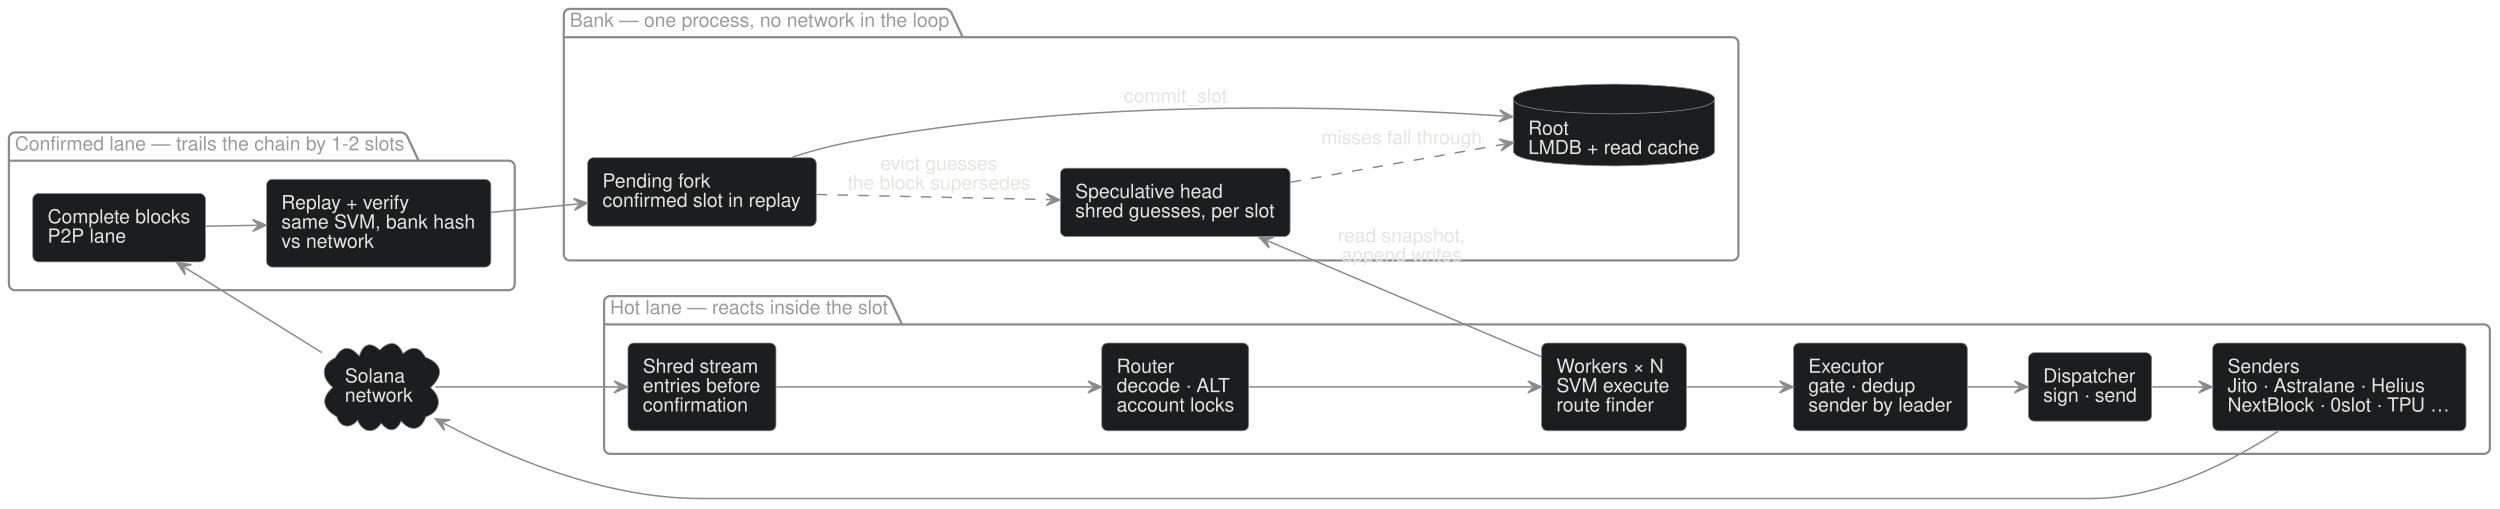
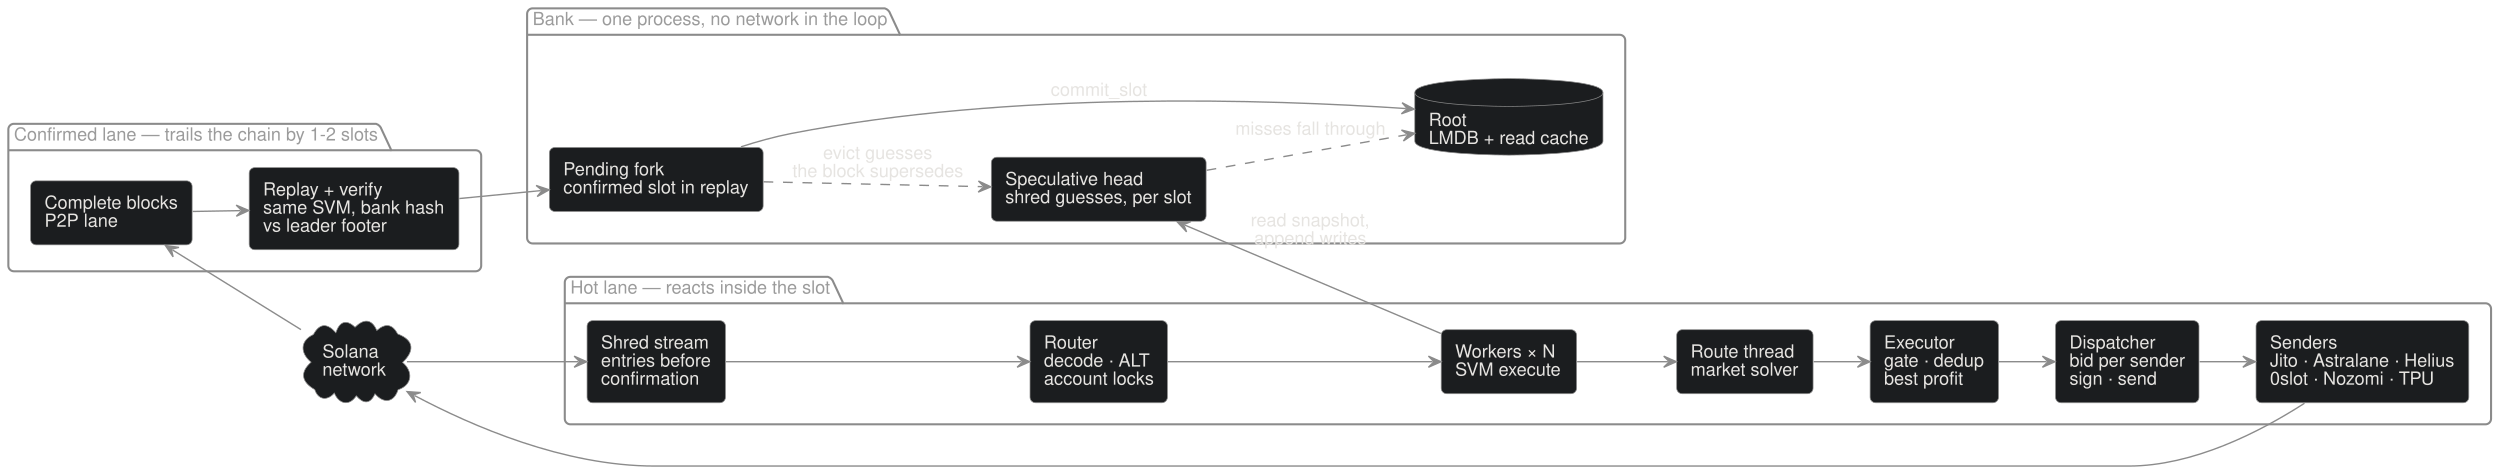
- <svg xmlns="http://www.w3.org/2000/svg" contentStyleType="text/css" data-diagram-type="DESCRIPTION" height="342px" preserveAspectRatio="none" style="width:1680px;height:342px;" version="1.1" viewBox="0 0 1680 342" width="1680px" zoomAndPan="magnify">
+ <svg xmlns="http://www.w3.org/2000/svg" contentStyleType="text/css" data-diagram-type="DESCRIPTION" height="342px" preserveAspectRatio="none" style="width:1797px;height:342px;" version="1.1" viewBox="0 0 1797 342" width="1797px" zoomAndPan="magnify">
  <defs />
  <g>
    <g class="cluster" data-qualified-name="Hot lane . reacts inside the slot" data-source-line="42" id="ent0003">
-       <path d="M409.97,199 L595.118,199 A6,6 0 0 1 599.118,203 L606.118,218 L1669.19,218 A4,4 0 0 1 1673.19,222 L1673.19,301 A4,4 0 0 1 1669.19,305 L409.97,305 A4,4 0 0 1 405.97,301 L405.97,203 A4,4 0 0 1 409.97,199" fill="none" style="stroke:#8B8B8B;stroke-width:1.5;" />
+       <path d="M409.97,199 L595.118,199 A6,6 0 0 1 599.118,203 L606.118,218 L1786.57,218 A4,4 0 0 1 1790.57,222 L1790.57,301 A4,4 0 0 1 1786.57,305 L409.97,305 A4,4 0 0 1 405.97,301 L405.97,203 A4,4 0 0 1 409.97,199" fill="none" style="stroke:#8B8B8B;stroke-width:1.5;" />
      <line style="stroke:#8B8B8B;stroke-width:1.5;" x1="405.97" x2="606.118" y1="218" y2="218" />
      <text fill="#9B9B9B" font-family="Helvetica" font-size="13" lengthAdjust="spacing" textLength="187.148" x="409.97" y="211.01">Hot lane — reacts inside the slot</text>
    </g>
-     <g class="cluster" data-qualified-name="Bank . one process. no network in the loop" data-source-line="51" id="ent0010">
+     <g class="cluster" data-qualified-name="Bank . one process. no network in the loop" data-source-line="52" id="ent0011">
      <path d="M382.88,6 L635.973,6 A6,6 0 0 1 639.973,10 L646.973,25 L1164.21,25 A4,4 0 0 1 1168.21,29 L1168.21,171 A4,4 0 0 1 1164.21,175 L382.88,175 A4,4 0 0 1 378.88,171 L378.88,10 A4,4 0 0 1 382.88,6" fill="none" style="stroke:#8B8B8B;stroke-width:1.5;" />
      <line style="stroke:#8B8B8B;stroke-width:1.5;" x1="378.88" x2="646.973" y1="25" y2="25" />
      <text fill="#9B9B9B" font-family="Helvetica" font-size="13" lengthAdjust="spacing" textLength="255.093" x="382.88" y="18.01">Bank — one process, no network in the loop</text>
    </g>
-     <g class="cluster" data-qualified-name="Confirmed lane . trails the chain by 1-2 slots" data-source-line="57" id="ent0014">
+     <g class="cluster" data-qualified-name="Confirmed lane . trails the chain by 1-2 slots" data-source-line="58" id="ent0015">
      <path d="M10,89 L270.285,89 A6,6 0 0 1 274.285,93 L281.285,108 L341.88,108 A4,4 0 0 1 345.88,112 L345.88,191 A4,4 0 0 1 341.88,195 L10,195 A4,4 0 0 1 6,191 L6,93 A4,4 0 0 1 10,89" fill="none" style="stroke:#8B8B8B;stroke-width:1.5;" />
      <line style="stroke:#8B8B8B;stroke-width:1.5;" x1="6" x2="281.285" y1="108" y2="108" />
      <text fill="#9B9B9B" font-family="Helvetica" font-size="13" lengthAdjust="spacing" textLength="262.285" x="10" y="101.01">Confirmed lane — trails the chain by 1-2 slots</text>
    </g>
    <g class="entity" data-qualified-name="Hot lane . reacts inside the slot.shreds" data-source-line="43" id="ent0004">
      <rect fill="#1B1D1F" height="59" rx="4" ry="4" style="stroke:#8B8B8B;stroke-width:0.5;" width="99.492" x="421.97" y="230.5" />
      <text fill="#E6E4E1" font-family="Helvetica" font-size="13" lengthAdjust="spacing" textLength="78.032" x="431.97" y="250.51">Shred stream</text>
      <text fill="#E6E4E1" font-family="Helvetica" font-size="13" lengthAdjust="spacing" textLength="79.492" x="431.97" y="263.51">entries before</text>
      <text fill="#E6E4E1" font-family="Helvetica" font-size="13" lengthAdjust="spacing" textLength="70.808" x="431.97" y="276.51">confirmation</text>
    </g>
    <g class="entity" data-qualified-name="Hot lane . reacts inside the slot.router" data-source-line="44" id="ent0005">
      <rect fill="#1B1D1F" height="59" rx="4" ry="4" style="stroke:#8B8B8B;stroke-width:0.5;" width="98.762" x="740.37" y="230.5" />
      <text fill="#E6E4E1" font-family="Helvetica" font-size="13" lengthAdjust="spacing" textLength="39.019" x="750.37" y="250.51">Router</text>
      <text fill="#E6E4E1" font-family="Helvetica" font-size="13" lengthAdjust="spacing" textLength="77.327" x="750.37" y="263.51">decode · ALT</text>
      <text fill="#E6E4E1" font-family="Helvetica" font-size="13" lengthAdjust="spacing" textLength="78.762" x="750.37" y="276.51">account locks</text>
    </g>
    <g class="entity" data-qualified-name="Hot lane . reacts inside the slot.workers" data-source-line="45" id="ent0006">
-       <rect fill="#1B1D1F" height="59" rx="4" ry="4" style="stroke:#8B8B8B;stroke-width:0.5;" width="97.314" x="1035.93" y="230.5" />
-       <text fill="#E6E4E1" font-family="Helvetica" font-size="13" lengthAdjust="spacing" textLength="72.592" x="1045.93" y="250.51">Workers × N</text>
-       <text fill="#E6E4E1" font-family="Helvetica" font-size="13" lengthAdjust="spacing" textLength="77.314" x="1045.93" y="263.51">SVM execute</text>
-       <text fill="#E6E4E1" font-family="Helvetica" font-size="13" lengthAdjust="spacing" textLength="65.762" x="1045.93" y="276.51">route finder</text>
+       <rect fill="#1B1D1F" height="46" rx="4" ry="4" style="stroke:#8B8B8B;stroke-width:0.5;" width="97.314" x="1035.93" y="237" />
+       <text fill="#E6E4E1" font-family="Helvetica" font-size="13" lengthAdjust="spacing" textLength="72.592" x="1045.93" y="257.01">Workers × N</text>
+       <text fill="#E6E4E1" font-family="Helvetica" font-size="13" lengthAdjust="spacing" textLength="77.314" x="1045.93" y="270.01">SVM execute</text>
    </g>
-     <g class="entity" data-qualified-name="Hot lane . reacts inside the slot.exec" data-source-line="46" id="ent0007">
-       <rect fill="#1B1D1F" height="59" rx="4" ry="4" style="stroke:#8B8B8B;stroke-width:0.5;" width="116.84" x="1205.21" y="230.5" />
-       <text fill="#E6E4E1" font-family="Helvetica" font-size="13" lengthAdjust="spacing" textLength="51.302" x="1215.21" y="250.51">Executor</text>
-       <text fill="#E6E4E1" font-family="Helvetica" font-size="13" lengthAdjust="spacing" textLength="72.287" x="1215.21" y="263.51">gate · dedup</text>
-       <text fill="#E6E4E1" font-family="Helvetica" font-size="13" lengthAdjust="spacing" textLength="96.84" x="1215.21" y="276.51">sender by leader</text>
+     <g class="entity" data-qualified-name="Hot lane . reacts inside the slot.routes" data-source-line="46" id="ent0007">
+       <rect fill="#1B1D1F" height="46" rx="4" ry="4" style="stroke:#8B8B8B;stroke-width:0.5;" width="98.019" x="1205.21" y="237" />
+       <text fill="#E6E4E1" font-family="Helvetica" font-size="13" lengthAdjust="spacing" textLength="75.163" x="1215.21" y="257.01">Route thread</text>
+       <text fill="#E6E4E1" font-family="Helvetica" font-size="13" lengthAdjust="spacing" textLength="78.019" x="1215.21" y="270.01">market solver</text>
    </g>
-     <g class="entity" data-qualified-name="Hot lane . reacts inside the slot.disp" data-source-line="47" id="ent0008">
-       <rect fill="#1B1D1F" height="46" rx="4" ry="4" style="stroke:#8B8B8B;stroke-width:0.5;" width="82.874" x="1363.05" y="237" />
-       <text fill="#E6E4E1" font-family="Helvetica" font-size="13" lengthAdjust="spacing" textLength="62.137" x="1373.05" y="257.01">Dispatcher</text>
-       <text fill="#E6E4E1" font-family="Helvetica" font-size="13" lengthAdjust="spacing" textLength="62.873" x="1373.05" y="270.01">sign · send</text>
+     <g class="entity" data-qualified-name="Hot lane . reacts inside the slot.exec" data-source-line="47" id="ent0008">
+       <rect fill="#1B1D1F" height="59" rx="4" ry="4" style="stroke:#8B8B8B;stroke-width:0.5;" width="92.287" x="1344.23" y="230.5" />
+       <text fill="#E6E4E1" font-family="Helvetica" font-size="13" lengthAdjust="spacing" textLength="51.302" x="1354.23" y="250.51">Executor</text>
+       <text fill="#E6E4E1" font-family="Helvetica" font-size="13" lengthAdjust="spacing" textLength="72.287" x="1354.23" y="263.51">gate · dedup</text>
+       <text fill="#E6E4E1" font-family="Helvetica" font-size="13" lengthAdjust="spacing" textLength="57.084" x="1354.23" y="276.51">best profit</text>
    </g>
-     <g class="entity" data-qualified-name="Hot lane . reacts inside the slot.senders" data-source-line="48" id="ent0009">
-       <rect fill="#1B1D1F" height="59" rx="4" ry="4" style="stroke:#8B8B8B;stroke-width:0.5;" width="170.262" x="1486.93" y="230.5" />
-       <text fill="#E6E4E1" font-family="Helvetica" font-size="13" lengthAdjust="spacing" textLength="48.42" x="1496.93" y="250.51">Senders</text>
-       <text fill="#E6E4E1" font-family="Helvetica" font-size="13" lengthAdjust="spacing" textLength="132.945" x="1496.93" y="263.51">Jito · Astralane · Helius</text>
-       <text fill="#E6E4E1" font-family="Helvetica" font-size="13" lengthAdjust="spacing" textLength="150.262" x="1496.93" y="276.51">NextBlock · 0slot · TPU …</text>
+     <g class="entity" data-qualified-name="Hot lane . reacts inside the slot.disp" data-source-line="48" id="ent0009">
+       <rect fill="#1B1D1F" height="59" rx="4" ry="4" style="stroke:#8B8B8B;stroke-width:0.5;" width="103.11" x="1477.52" y="230.5" />
+       <text fill="#E6E4E1" font-family="Helvetica" font-size="13" lengthAdjust="spacing" textLength="62.137" x="1487.52" y="250.51">Dispatcher</text>
+       <text fill="#E6E4E1" font-family="Helvetica" font-size="13" lengthAdjust="spacing" textLength="83.11" x="1487.52" y="263.51">bid per sender</text>
+       <text fill="#E6E4E1" font-family="Helvetica" font-size="13" lengthAdjust="spacing" textLength="62.873" x="1487.52" y="276.51">sign · send</text>
    </g>
-     <g class="entity" data-qualified-name="Bank . one process. no network in the loop.spec" data-source-line="52" id="ent0011">
+     <g class="entity" data-qualified-name="Hot lane . reacts inside the slot.senders" data-source-line="49" id="ent0010">
+       <rect fill="#1B1D1F" height="59" rx="4" ry="4" style="stroke:#8B8B8B;stroke-width:0.5;" width="152.945" x="1621.63" y="230.5" />
+       <text fill="#E6E4E1" font-family="Helvetica" font-size="13" lengthAdjust="spacing" textLength="48.42" x="1631.63" y="250.51">Senders</text>
+       <text fill="#E6E4E1" font-family="Helvetica" font-size="13" lengthAdjust="spacing" textLength="132.945" x="1631.63" y="263.51">Jito · Astralane · Helius</text>
+       <text fill="#E6E4E1" font-family="Helvetica" font-size="13" lengthAdjust="spacing" textLength="119.196" x="1631.63" y="276.51">0slot · Nozomi · TPU</text>
+     </g>
+     <g class="entity" data-qualified-name="Bank . one process. no network in the loop.spec" data-source-line="53" id="ent0012">
      <rect fill="#1B1D1F" height="46" rx="4" ry="4" style="stroke:#8B8B8B;stroke-width:0.5;" width="154.405" x="712.55" y="113" />
      <text fill="#E6E4E1" font-family="Helvetica" font-size="13" lengthAdjust="spacing" textLength="99.741" x="722.55" y="133.01">Speculative head</text>
      <text fill="#E6E4E1" font-family="Helvetica" font-size="13" lengthAdjust="spacing" textLength="134.405" x="722.55" y="146.01">shred guesses, per slot</text>
    </g>
-     <g class="entity" data-qualified-name="Bank . one process. no network in the loop.pending" data-source-line="53" id="ent0012">
+     <g class="entity" data-qualified-name="Bank . one process. no network in the loop.pending" data-source-line="54" id="ent0013">
      <rect fill="#1B1D1F" height="46" rx="4" ry="4" style="stroke:#8B8B8B;stroke-width:0.5;" width="153.669" x="394.88" y="106" />
      <text fill="#E6E4E1" font-family="Helvetica" font-size="13" lengthAdjust="spacing" textLength="72.992" x="404.88" y="126.01">Pending fork</text>
      <text fill="#E6E4E1" font-family="Helvetica" font-size="13" lengthAdjust="spacing" textLength="133.669" x="404.88" y="139.01">confirmed slot in replay</text>
    </g>
-     <g class="entity" data-qualified-name="Bank . one process. no network in the loop.root" data-source-line="54" id="ent0013">
+     <g class="entity" data-qualified-name="Bank . one process. no network in the loop.root" data-source-line="55" id="ent0014">
      <path d="M1016.96,66.5 C1016.96,56.5 1084.587,56.5 1084.587,56.5 C1084.587,56.5 1152.214,56.5 1152.214,66.5 L1152.214,101.5 C1152.214,111.5 1084.587,111.5 1084.587,111.5 C1084.587,111.5 1016.96,111.5 1016.96,101.5 L1016.96,66.5" fill="#1B1D1F" style="stroke:#8B8B8B;stroke-width:0.5;" />
      <path d="M1016.96,66.5 C1016.96,76.5 1084.587,76.5 1084.587,76.5 C1084.587,76.5 1152.214,76.5 1152.214,66.5" fill="none" style="stroke:#8B8B8B;stroke-width:0.5;" />
      <text fill="#E6E4E1" font-family="Helvetica" font-size="13" lengthAdjust="spacing" textLength="27.46" x="1026.96" y="90.51">Root</text>
      <text fill="#E6E4E1" font-family="Helvetica" font-size="13" lengthAdjust="spacing" textLength="115.254" x="1026.96" y="103.51">LMDB + read cache</text>
    </g>
-     <g class="entity" data-qualified-name="Confirmed lane . trails the chain by 1-2 slots.blocks" data-source-line="58" id="ent0015">
+     <g class="entity" data-qualified-name="Confirmed lane . trails the chain by 1-2 slots.blocks" data-source-line="59" id="ent0016">
      <rect fill="#1B1D1F" height="46" rx="4" ry="4" style="stroke:#8B8B8B;stroke-width:0.5;" width="116.097" x="22" y="130" />
      <text fill="#E6E4E1" font-family="Helvetica" font-size="13" lengthAdjust="spacing" textLength="96.097" x="32" y="150.01">Complete blocks</text>
      <text fill="#E6E4E1" font-family="Helvetica" font-size="13" lengthAdjust="spacing" textLength="52.762" x="32" y="163.01">P2P lane</text>
    </g>
-     <g class="entity" data-qualified-name="Confirmed lane . trails the chain by 1-2 slots.replay" data-source-line="59" id="ent0016">
+     <g class="entity" data-qualified-name="Confirmed lane . trails the chain by 1-2 slots.replay" data-source-line="60" id="ent0017">
      <rect fill="#1B1D1F" height="59" rx="4" ry="4" style="stroke:#8B8B8B;stroke-width:0.5;" width="150.787" x="179.1" y="120.5" />
      <text fill="#E6E4E1" font-family="Helvetica" font-size="13" lengthAdjust="spacing" textLength="86.341" x="189.1" y="140.51">Replay + verify</text>
      <text fill="#E6E4E1" font-family="Helvetica" font-size="13" lengthAdjust="spacing" textLength="130.787" x="189.1" y="153.51">same SVM, bank hash</text>
-       <text fill="#E6E4E1" font-family="Helvetica" font-size="13" lengthAdjust="spacing" textLength="62.131" x="189.1" y="166.51">vs network</text>
+       <text fill="#E6E4E1" font-family="Helvetica" font-size="13" lengthAdjust="spacing" textLength="89.603" x="189.1" y="166.51">vs leader footer</text>
    </g>
    <g class="entity" data-qualified-name="net" data-source-line="40" id="ent0002">
      <path d="M225.256,240.465 C229.94,231.893 235.46,232.428 241.397,239.141 C243.967,231.466 248.664,229.009 255.198,235.195 C261.176,229.263 267.086,228.727 270.844,237.549 C276.97,232.249 281.882,232.72 285.898,240.061 C297.934,244.62 297.933,252.456 289.367,260.51 C297.073,266.885 296.509,276.757 286.145,280.17 C282.974,289.722 275.581,290.11 269.53,283.05 C266.071,290.885 261.02,290.251 256.103,284.49 C250.993,292.363 243.467,290.31 240.322,282.511 C235.392,288.225 228.823,287.693 226.238,280.04 C217.044,274.716 215.116,267.982 223.621,260.311 C216.004,254.144 215.214,245.177 225.256,240.465" fill="#1B1D1F" style="stroke:#8B8B8B;stroke-width:0.5;" />
      <text fill="#E6E4E1" font-family="Helvetica" font-size="13" lengthAdjust="spacing" textLength="40.479" x="231.73" y="257.01">Solana</text>
      <text fill="#E6E4E1" font-family="Helvetica" font-size="13" lengthAdjust="spacing" textLength="45.519" x="231.73" y="270.01">network</text>
    </g>
-     <g class="link" data-entity-1="ent0002" data-entity-2="ent0004" data-link-type="dependency" data-source-line="62" id="lnk17">
+     <g class="link" data-entity-1="ent0002" data-entity-2="ent0004" data-link-type="dependency" data-source-line="63" id="lnk18">
      <path d="M292.49,260 C328.19,260 376.44,260 415.71,260" fill="none" id="net-to-shreds" style="stroke:#8B8B8B;stroke-width:1;" />
      <polygon fill="#8B8B8B" points="421.71,260,412.71,256,416.71,260,412.71,264,421.71,260" style="stroke:#8B8B8B;stroke-width:1;" />
    </g>
-     <g class="link" data-entity-1="ent0004" data-entity-2="ent0005" data-link-type="dependency" data-source-line="63" id="lnk18">
+     <g class="link" data-entity-1="ent0004" data-entity-2="ent0005" data-link-type="dependency" data-source-line="64" id="lnk19">
      <path d="M521.75,260 C581.22,260 674.84,260 734.13,260" fill="none" id="shreds-to-router" style="stroke:#8B8B8B;stroke-width:1;" />
      <polygon fill="#8B8B8B" points="740.13,260,731.13,256,735.13,260,731.13,264,740.13,260" style="stroke:#8B8B8B;stroke-width:1;" />
    </g>
-     <g class="link" data-entity-1="ent0005" data-entity-2="ent0006" data-link-type="dependency" data-source-line="64" id="lnk19">
+     <g class="link" data-entity-1="ent0005" data-entity-2="ent0006" data-link-type="dependency" data-source-line="65" id="lnk20">
      <path d="M839.44,260 C893.92,260 975.63,260 1029.76,260" fill="none" id="router-to-workers" style="stroke:#8B8B8B;stroke-width:1;" />
      <polygon fill="#8B8B8B" points="1035.76,260,1026.76,256,1030.76,260,1026.76,264,1035.76,260" style="stroke:#8B8B8B;stroke-width:1;" />
    </g>
-     <g class="link" data-entity-1="ent0006" data-entity-2="ent0007" data-link-type="dependency" data-source-line="65" id="lnk20">
-       <path d="M1133.5,260 C1155.52,260 1175.81,260 1198.91,260" fill="none" id="workers-to-exec" style="stroke:#8B8B8B;stroke-width:1;" />
-       <polygon fill="#8B8B8B" points="1204.91,260,1195.91,256,1199.91,260,1195.91,264,1204.91,260" style="stroke:#8B8B8B;stroke-width:1;" />
+     <g class="link" data-entity-1="ent0006" data-entity-2="ent0007" data-link-type="dependency" data-source-line="66" id="lnk21">
+       <path d="M1133.62,260 C1155.97,260 1176.5,260 1198.89,260" fill="none" id="workers-to-routes" style="stroke:#8B8B8B;stroke-width:1;" />
+       <polygon fill="#8B8B8B" points="1204.89,260,1195.89,256,1199.89,260,1195.89,264,1204.89,260" style="stroke:#8B8B8B;stroke-width:1;" />
    </g>
-     <g class="link" data-entity-1="ent0007" data-entity-2="ent0008" data-link-type="dependency" data-source-line="66" id="lnk21">
-       <path d="M1322.31,260 C1335.88,260 1344.05,260 1356.69,260" fill="none" id="exec-to-disp" style="stroke:#8B8B8B;stroke-width:1;" />
-       <polygon fill="#8B8B8B" points="1362.69,260,1353.69,256,1357.69,260,1353.69,264,1362.69,260" style="stroke:#8B8B8B;stroke-width:1;" />
+     <g class="link" data-entity-1="ent0007" data-entity-2="ent0008" data-link-type="dependency" data-source-line="67" id="lnk22">
+       <path d="M1303.65,260 C1316.86,260 1325.12,260 1338.14,260" fill="none" id="routes-to-exec" style="stroke:#8B8B8B;stroke-width:1;" />
+       <polygon fill="#8B8B8B" points="1344.14,260,1335.14,256,1339.14,260,1335.14,264,1344.14,260" style="stroke:#8B8B8B;stroke-width:1;" />
    </g>
-     <g class="link" data-entity-1="ent0008" data-entity-2="ent0009" data-link-type="dependency" data-source-line="67" id="lnk22">
-       <path d="M1446.42,260 C1458.67,260 1466.59,260 1480.58,260" fill="none" id="disp-to-senders" style="stroke:#8B8B8B;stroke-width:1;" />
-       <polygon fill="#8B8B8B" points="1486.58,260,1477.58,256,1481.58,260,1477.58,264,1486.58,260" style="stroke:#8B8B8B;stroke-width:1;" />
+     <g class="link" data-entity-1="ent0008" data-entity-2="ent0009" data-link-type="dependency" data-source-line="68" id="lnk23">
+       <path d="M1436.89,260 C1449.79,260 1457.9,260 1471.1,260" fill="none" id="exec-to-disp" style="stroke:#8B8B8B;stroke-width:1;" />
+       <polygon fill="#8B8B8B" points="1477.1,260,1468.1,256,1472.1,260,1468.1,264,1477.1,260" style="stroke:#8B8B8B;stroke-width:1;" />
    </g>
-     <g class="link" data-entity-1="ent0009" data-entity-2="ent0002" data-link-type="dependency" data-source-line="68" id="lnk23">
-       <path d="M1530.81,289.86 C1498.61,310.77 1451.4,335 1405.49,335 C470.72,335 470.72,335 470.72,335 C405.23,335 339.762,306.458 297.913,284.298" fill="none" id="senders-to-net" style="stroke:#8B8B8B;stroke-width:1;" />
+     <g class="link" data-entity-1="ent0009" data-entity-2="ent0010" data-link-type="dependency" data-source-line="69" id="lnk24">
+       <path d="M1581.1,260 C1593.76,260 1601.6,260 1615.18,260" fill="none" id="disp-to-senders" style="stroke:#8B8B8B;stroke-width:1;" />
+       <polygon fill="#8B8B8B" points="1621.18,260,1612.18,256,1616.18,260,1612.18,264,1621.18,260" style="stroke:#8B8B8B;stroke-width:1;" />
+     </g>
+     <g class="link" data-entity-1="ent0010" data-entity-2="ent0002" data-link-type="dependency" data-source-line="70" id="lnk25">
+       <path d="M1656.46,289.86 C1623.96,310.77 1576.32,335 1530.07,335 C470.72,335 470.72,335 470.72,335 C405.23,335 339.762,306.458 297.913,284.298" fill="none" id="senders-to-net" style="stroke:#8B8B8B;stroke-width:1;" />
      <polygon fill="#8B8B8B" points="292.61,281.49,298.692,289.237,297.029,283.83,302.436,282.167,292.61,281.49" style="stroke:#8B8B8B;stroke-width:1;" />
    </g>
-     <g class="link" data-entity-1="ent0011" data-entity-2="ent0006" data-link-type="dependency" data-source-line="70" id="lnk25">
+     <g class="link" data-entity-1="ent0012" data-entity-2="ent0006" data-link-type="dependency" data-source-line="72" id="lnk27">
      <path d="M851.705,161.81 C906.425,184.98 983.7,217.7 1035.66,239.71" fill="none" id="spec-backto-workers" style="stroke:#8B8B8B;stroke-width:1;" />
      <polygon fill="#8B8B8B" points="846.18,159.47,852.908,166.663,850.784,161.42,856.027,159.296,846.18,159.47" style="stroke:#8B8B8B;stroke-width:1;" />
      <text fill="#E6E4E1" font-family="Helvetica" font-size="13" lengthAdjust="spacing" textLength="86.004" x="898.96" y="162.66">read snapshot,</text>
      <text fill="#E6E4E1" font-family="Helvetica" font-size="13" lengthAdjust="spacing" textLength="80.939" x="901.493" y="175.66">append writes</text>
    </g>
-     <g class="link" data-entity-1="ent0011" data-entity-2="ent0013" data-link-type="dependency" data-source-line="71" id="lnk26">
+     <g class="link" data-entity-1="ent0012" data-entity-2="ent0014" data-link-type="dependency" data-source-line="73" id="lnk28">
      <path d="M867.31,122.41 C913.74,114.16 966.512,104.788 1011.022,96.888" fill="none" id="spec-to-root" style="stroke:#8B8B8B;stroke-width:1;stroke-dasharray:7,7;" />
      <polygon fill="#8B8B8B" points="1016.93,95.84,1007.37,93.474,1012.007,96.714,1008.768,101.351,1016.93,95.84" style="stroke:#8B8B8B;stroke-width:1;" />
      <text fill="#E6E4E1" font-family="Helvetica" font-size="13" lengthAdjust="spacing" textLength="108.38" x="887.96" y="96.83">misses fall through</text>
    </g>
-     <g class="link" data-entity-1="ent0002" data-entity-2="ent0015" data-link-type="dependency" data-source-line="73" id="lnk27">
+     <g class="link" data-entity-1="ent0002" data-entity-2="ent0016" data-link-type="dependency" data-source-line="75" id="lnk29">
      <path d="M216.33,236.94 C187.55,219.08 152.939,197.603 123.989,179.643" fill="none" id="net-to-blocks" style="stroke:#8B8B8B;stroke-width:1;" />
      <polygon fill="#8B8B8B" points="118.89,176.48,124.429,184.624,123.139,179.116,128.647,177.826,118.89,176.48" style="stroke:#8B8B8B;stroke-width:1;" />
    </g>
-     <g class="link" data-entity-1="ent0015" data-entity-2="ent0016" data-link-type="dependency" data-source-line="74" id="lnk28">
+     <g class="link" data-entity-1="ent0016" data-entity-2="ent0017" data-link-type="dependency" data-source-line="76" id="lnk30">
      <path d="M138.47,152 C151.4,151.78 159.311,151.632 172.831,151.402" fill="none" id="blocks-to-replay" style="stroke:#8B8B8B;stroke-width:1;" />
      <polygon fill="#8B8B8B" points="178.83,151.3,169.763,147.454,173.831,151.385,169.899,155.452,178.83,151.3" style="stroke:#8B8B8B;stroke-width:1;" />
    </g>
-     <g class="link" data-entity-1="ent0016" data-entity-2="ent0012" data-link-type="dependency" data-source-line="75" id="lnk29">
+     <g class="link" data-entity-1="ent0017" data-entity-2="ent0013" data-link-type="dependency" data-source-line="77" id="lnk31">
      <path d="M330.16,142.71 C351.05,140.68 367.788,139.041 388.748,137.001" fill="none" id="replay-to-pending" style="stroke:#8B8B8B;stroke-width:1;" />
      <polygon fill="#8B8B8B" points="394.72,136.42,385.375,133.311,389.743,136.904,386.15,141.273,394.72,136.42" style="stroke:#8B8B8B;stroke-width:1;" />
    </g>
-     <g class="link" data-entity-1="ent0012" data-entity-2="ent0013" data-link-type="dependency" data-source-line="76" id="lnk30">
+     <g class="link" data-entity-1="ent0013" data-entity-2="ent0014" data-link-type="dependency" data-source-line="78" id="lnk32">
      <path d="M532.6,105.53 C544.36,101.74 556.72,98.31 568.55,96 C726.79,65.16 911.543,71.399 1010.563,78.029" fill="none" id="pending-to-root" style="stroke:#8B8B8B;stroke-width:1;" />
      <polygon fill="#8B8B8B" points="1016.55,78.43,1007.837,73.838,1011.561,78.096,1007.303,81.82,1016.55,78.43" style="stroke:#8B8B8B;stroke-width:1;" />
      <text fill="#E6E4E1" font-family="Helvetica" font-size="13" lengthAdjust="spacing" textLength="69.348" x="755.26" y="68.86">commit_slot</text>
    </g>
-     <g class="link" data-entity-1="ent0012" data-entity-2="ent0011" data-link-type="dependency" data-source-line="77" id="lnk31">
+     <g class="link" data-entity-1="ent0013" data-entity-2="ent0012" data-link-type="dependency" data-source-line="79" id="lnk33">
      <path d="M548.82,130.69 C598.32,131.78 656.641,133.078 706.221,134.168" fill="none" id="pending-to-spec" style="stroke:#8B8B8B;stroke-width:1;stroke-dasharray:7,7;" />
      <polygon fill="#8B8B8B" points="712.22,134.3,703.31,130.103,707.221,134.19,703.134,138.101,712.22,134.3" style="stroke:#8B8B8B;stroke-width:1;" />
      <text fill="#E6E4E1" font-family="Helvetica" font-size="13" lengthAdjust="spacing" textLength="78.762" x="591.595" y="114.27">evict guesses</text>
      <text fill="#E6E4E1" font-family="Helvetica" font-size="13" lengthAdjust="spacing" textLength="122.853" x="569.55" y="127.27">the block supersedes</text>
    </g>
  </g>
</svg>
